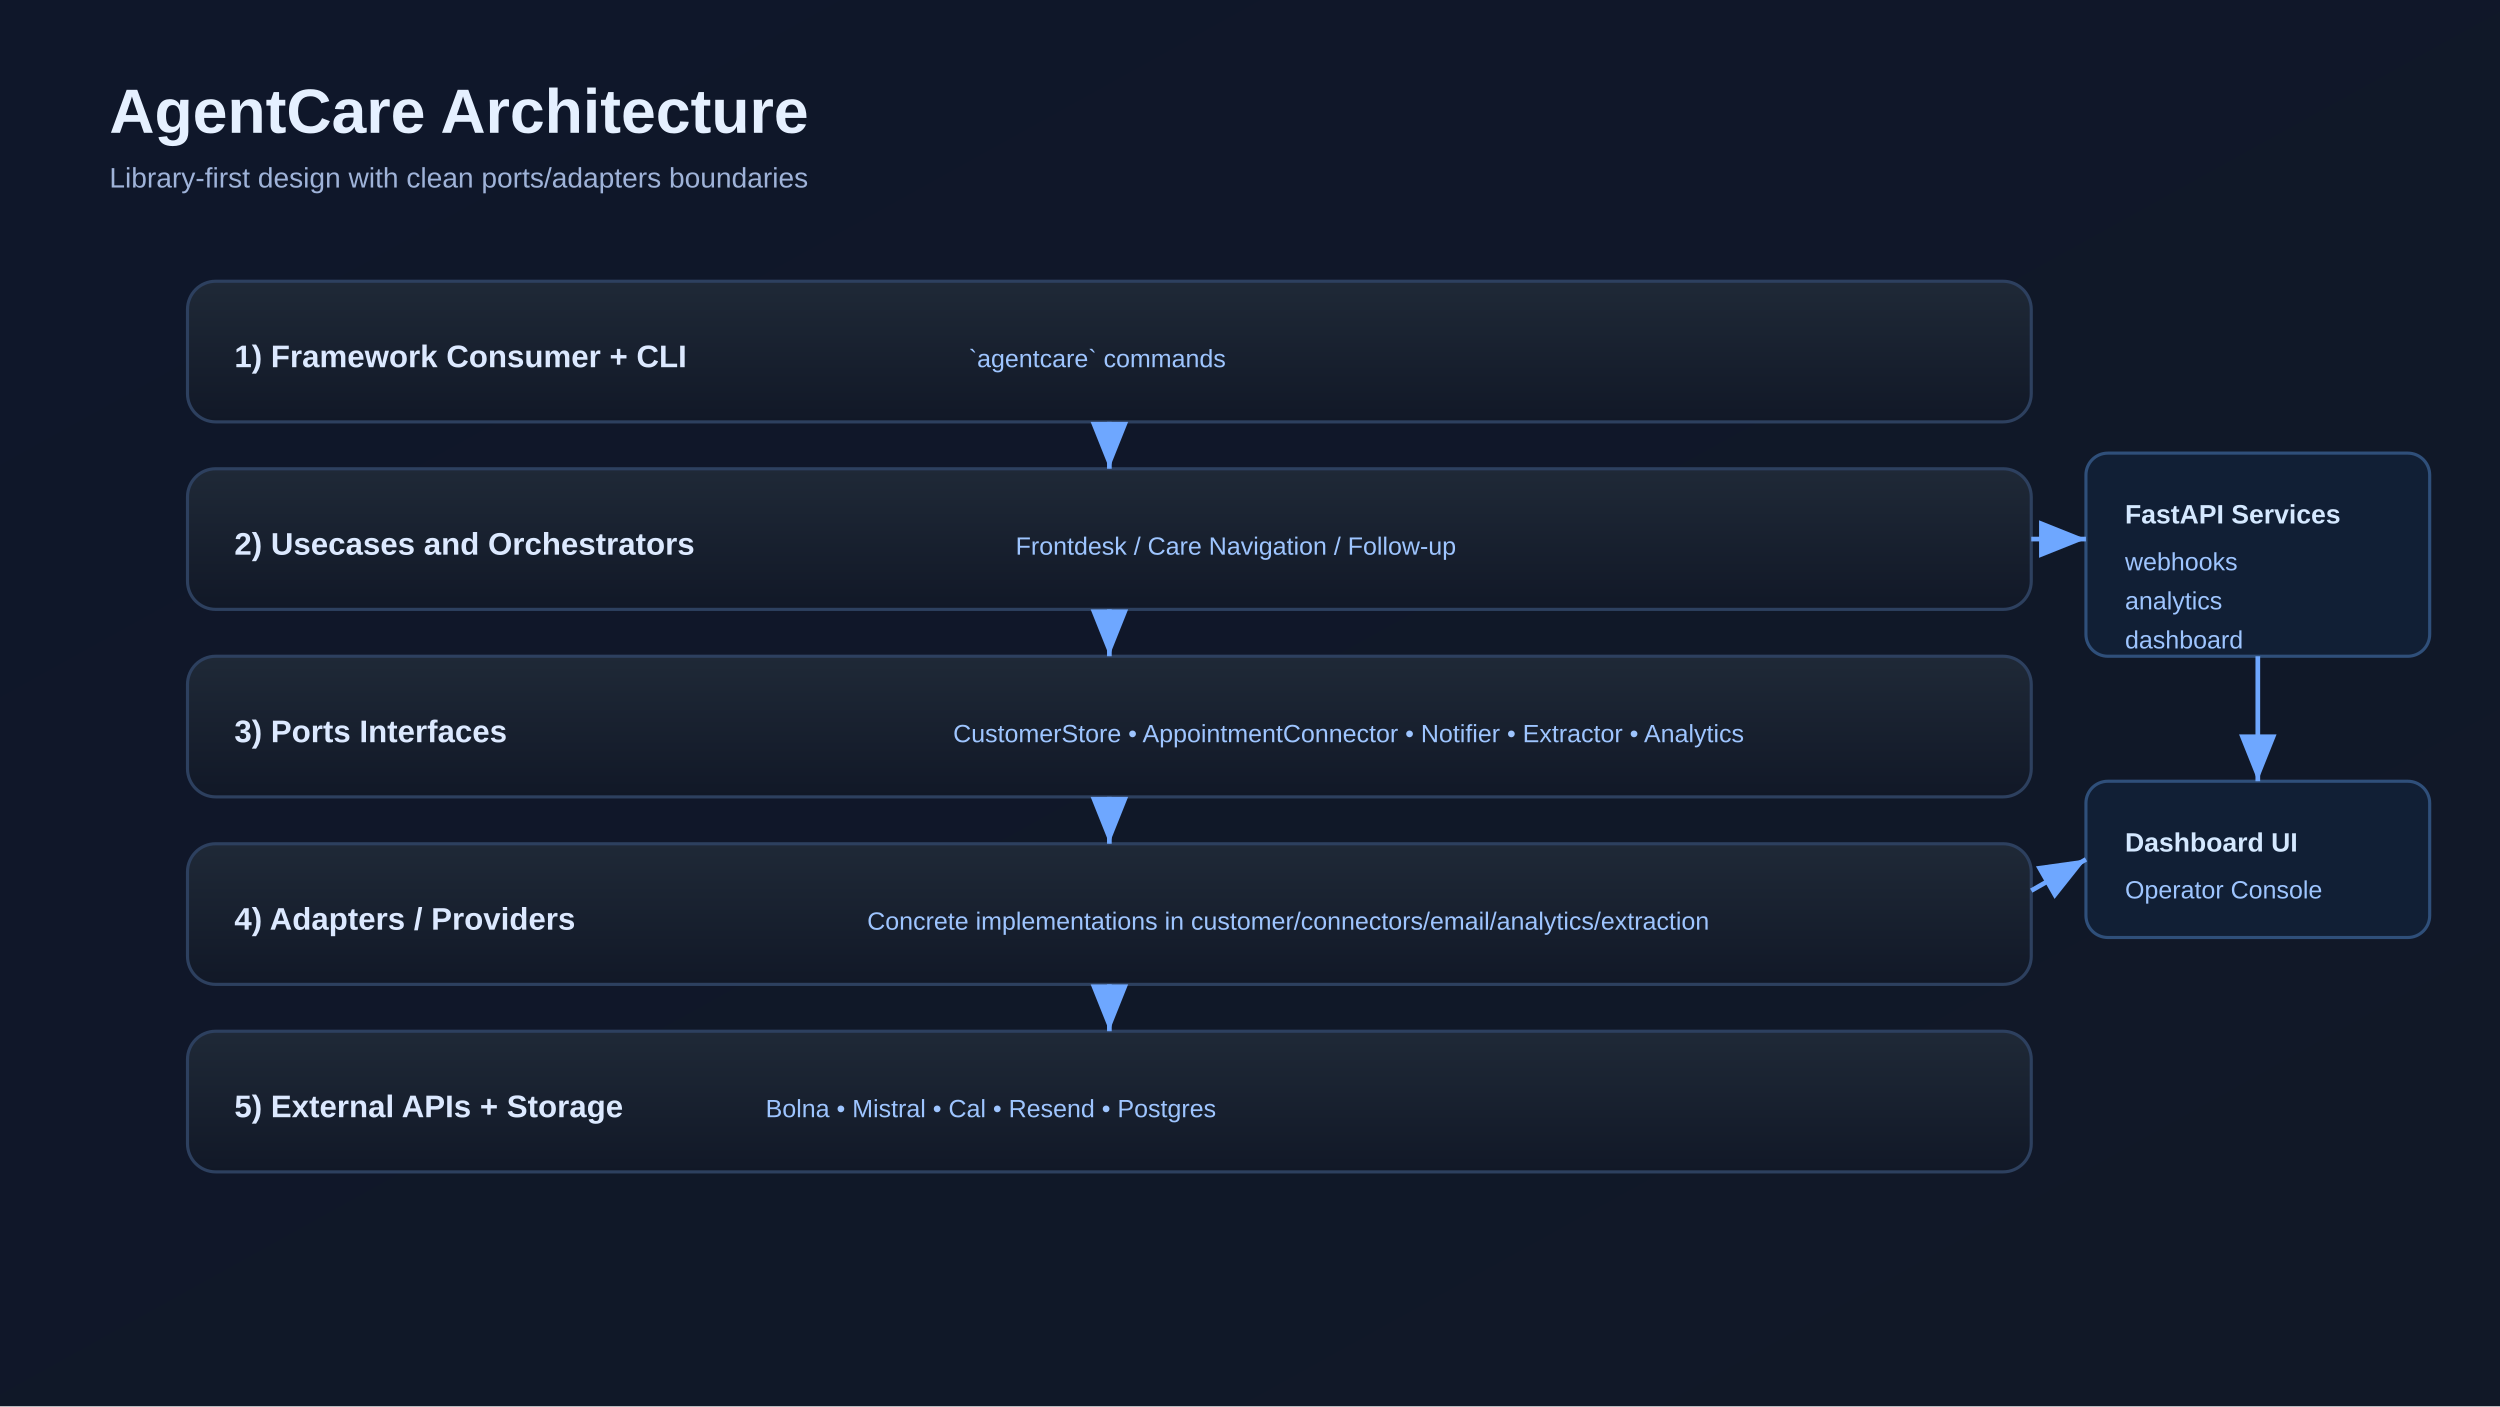
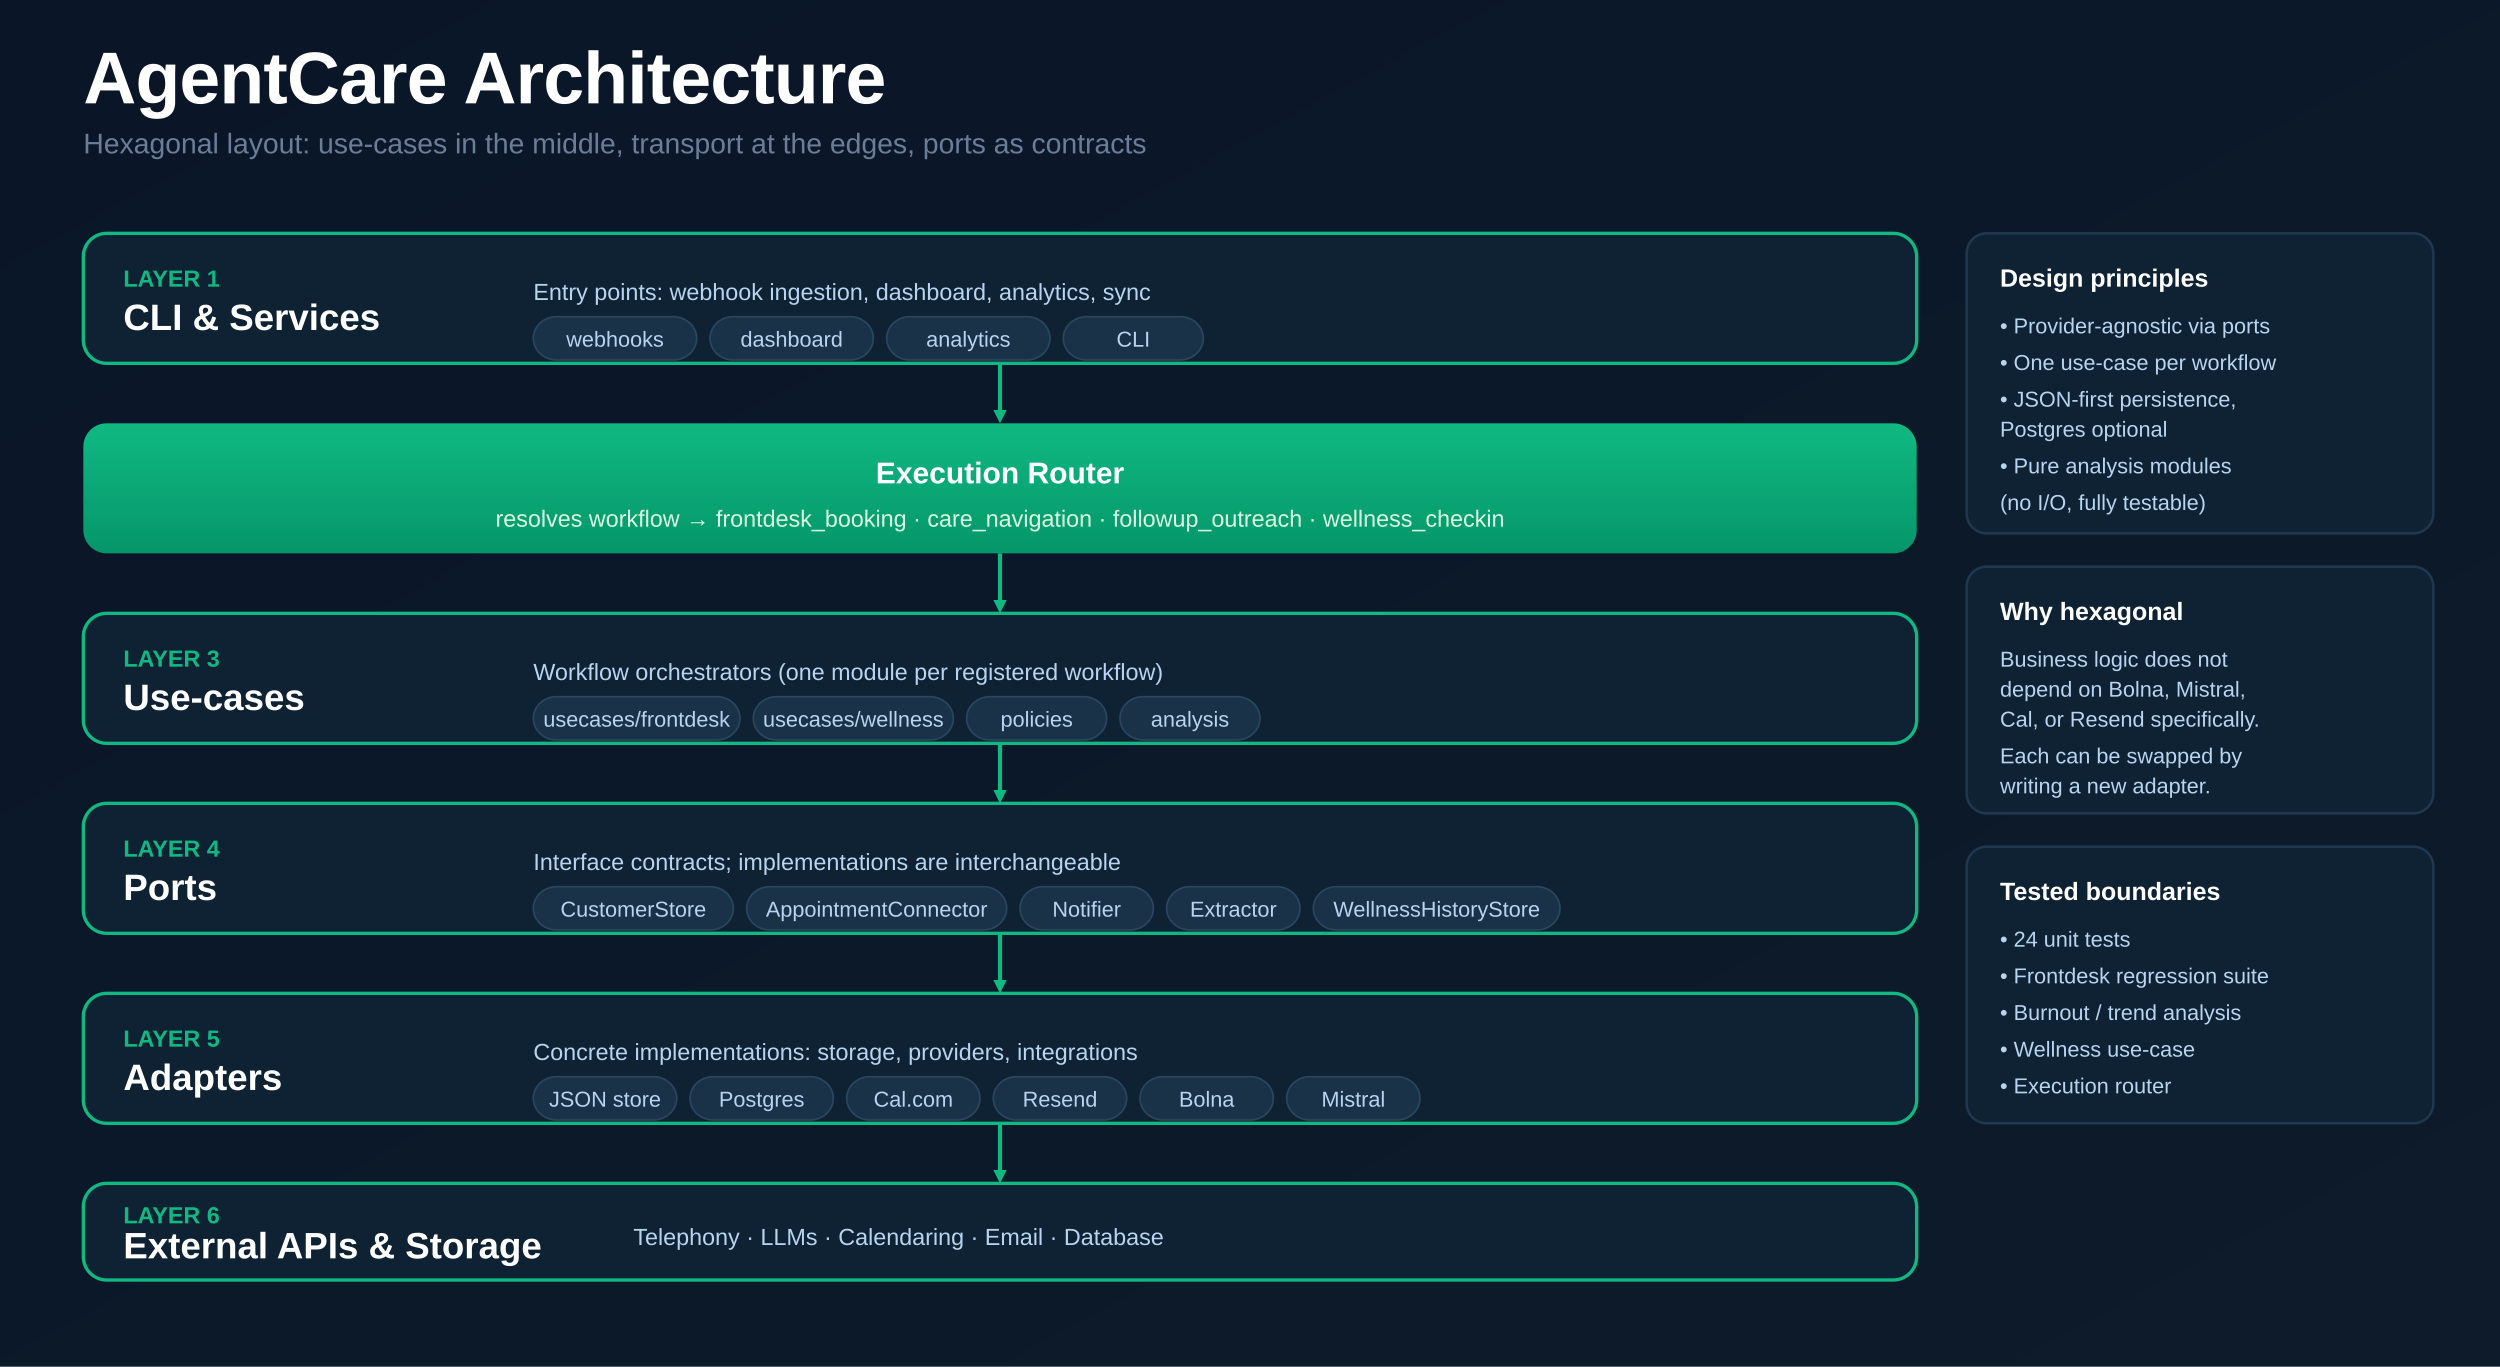
- <svg xmlns="http://www.w3.org/2000/svg" width="1600" height="900" viewBox="0 0 1600 900">
+ <svg xmlns="http://www.w3.org/2000/svg" width="1500" height="820" viewBox="0 0 1500 820" font-family="-apple-system, 'Segoe UI', system-ui, Arial, sans-serif">
  <defs>
    <linearGradient id="bg" x1="0" y1="0" x2="1" y2="1">
-       <stop offset="0%" stop-color="#0f172a" />
-       <stop offset="100%" stop-color="#111827" />
+       <stop offset="0%" stop-color="#0a1628" />
+       <stop offset="100%" stop-color="#0d1b2a" />
    </linearGradient>
-     <linearGradient id="card" x1="0" y1="0" x2="0" y2="1">
-       <stop offset="0%" stop-color="#1f2937" />
-       <stop offset="100%" stop-color="#111827" />
+     <linearGradient id="accentGrad" x1="0" y1="0" x2="0" y2="1">
+       <stop offset="0%" stop-color="#10b981" />
+       <stop offset="100%" stop-color="#059669" />
    </linearGradient>
    <style>
-       .title { font: 700 40px Arial, sans-serif; fill: #e5f0ff; }
-       .subtitle { font: 400 18px Arial, sans-serif; fill: #9fb3d9; }
-       .layer { fill: url(#card); stroke: #2d405f; stroke-width: 2; rx: 18; }
-       .label { font: 700 20px Arial, sans-serif; fill: #dce9ff; }
-       .node { font: 500 16px Arial, sans-serif; fill: #9ec5ff; }
-       .side { fill: #111f35; stroke: #2f4f7a; stroke-width: 2; rx: 14; }
-       .sideLabel { font: 700 17px Arial, sans-serif; fill: #d4e8ff; }
-       .arrow { stroke: #6ea7ff; stroke-width: 3; fill: none; marker-end: url(#m); }
+       .h1 { font-size: 44px; font-weight: 800; fill: #ffffff; letter-spacing: -0.5px; }
+       .tag { font-size: 17px; fill: #6b7d99; font-weight: 400; }
+       .layer { fill: #0f2233; stroke: #10b981; stroke-width: 2; rx: 14; }
+       .layerNum { font-size: 14px; font-weight: 700; fill: #10b981; }
+       .layerTitle { font-size: 22px; font-weight: 700; fill: #ffffff; }
+       .layerDesc { font-size: 14px; fill: #b8d4f0; }
+       .pill { fill: #1a3247; stroke: #2a4660; stroke-width: 1; rx: 14; }
+       .pillText { font-size: 13px; fill: #b8d4f0; font-weight: 500; }
+       .arrow { stroke: #10b981; stroke-width: 2.5; fill: none; }
+       .accent { fill: url(#accentGrad); rx: 14; }
+       .accentText { font-size: 18px; fill: #ffffff; font-weight: 700; }
+       .side { fill: #0f2233; stroke: #1f3850; stroke-width: 1.5; rx: 12; }
+       .sideTitle { font-size: 15px; font-weight: 700; fill: #ffffff; }
+       .sideText { font-size: 13px; fill: #b8d4f0; }
    </style>
-     <marker id="m" markerWidth="10" markerHeight="8" refX="10" refY="4" orient="auto">
-       <polygon points="0,0 10,4 0,8" fill="#6ea7ff" />
-     </marker>
  </defs>
-   <rect width="1600" height="900" fill="url(#bg)" />
-   <text x="70" y="85" class="title">AgentCare Architecture</text>
-   <text x="70" y="120" class="subtitle">Library-first design with clean ports/adapters boundaries</text>
-   <rect x="120" y="180" width="1180" height="90" class="layer" />
-   <text x="150" y="235" class="label">1) Framework Consumer + CLI</text>
-   <text x="620" y="235" class="node">`agentcare` commands</text>
-   <rect x="120" y="300" width="1180" height="90" class="layer" />
-   <text x="150" y="355" class="label">2) Usecases and Orchestrators</text>
-   <text x="650" y="355" class="node">Frontdesk / Care Navigation / Follow-up</text>
-   <rect x="120" y="420" width="1180" height="90" class="layer" />
-   <text x="150" y="475" class="label">3) Ports Interfaces</text>
-   <text x="610" y="475" class="node">CustomerStore • AppointmentConnector • Notifier • Extractor • Analytics</text>
-   <rect x="120" y="540" width="1180" height="90" class="layer" />
-   <text x="150" y="595" class="label">4) Adapters / Providers</text>
-   <text x="555" y="595" class="node">Concrete implementations in customer/connectors/email/analytics/extraction</text>
-   <rect x="120" y="660" width="1180" height="90" class="layer" />
-   <text x="150" y="715" class="label">5) External APIs + Storage</text>
-   <text x="490" y="715" class="node">Bolna • Mistral • Cal • Resend • Postgres</text>
-   <rect x="1335" y="290" width="220" height="130" class="side" />
-   <text x="1360" y="335" class="sideLabel">FastAPI Services</text>
-   <text x="1360" y="365" class="node">webhooks</text>
-   <text x="1360" y="390" class="node">analytics</text>
-   <text x="1360" y="415" class="node">dashboard</text>
-   <rect x="1335" y="500" width="220" height="100" class="side" />
-   <text x="1360" y="545" class="sideLabel">Dashboard UI</text>
-   <text x="1360" y="575" class="node">Operator Console</text>
-   <path d="M710,270 L710,300" class="arrow" />
-   <path d="M710,390 L710,420" class="arrow" />
-   <path d="M710,510 L710,540" class="arrow" />
-   <path d="M710,630 L710,660" class="arrow" />
-   <path d="M1300,345 L1335,345" class="arrow" />
-   <path d="M1300,570 L1335,550" class="arrow" />
-   <path d="M1445,420 L1445,500" class="arrow" />
+   <rect width="1500" height="820" fill="url(#bg)" />
+   <text x="50" y="62" class="h1">AgentCare Architecture</text>
+   <text x="50" y="92" class="tag">Hexagonal layout: use-cases in the middle, transport at the edges, ports as contracts</text>
+   <rect x="50" y="140" width="1100" height="78" class="layer" />
+   <text x="74" y="172" class="layerNum">LAYER 1</text>
+   <text x="74" y="198" class="layerTitle">CLI &amp; Services</text>
+   <text x="320" y="180" class="layerDesc">Entry points: webhook ingestion, dashboard, analytics, sync</text>
+   <rect x="320" y="190" width="98" height="26" class="pill" />
+   <text x="369" y="208" class="pillText" text-anchor="middle">webhooks</text>
+   <rect x="426" y="190" width="98" height="26" class="pill" />
+   <text x="475" y="208" class="pillText" text-anchor="middle">dashboard</text>
+   <rect x="532" y="190" width="98" height="26" class="pill" />
+   <text x="581" y="208" class="pillText" text-anchor="middle">analytics</text>
+   <rect x="638" y="190" width="84" height="26" class="pill" />
+   <text x="680" y="208" class="pillText" text-anchor="middle">CLI</text>
+   <line x1="600" y1="218" x2="600" y2="248" class="arrow" />
+   <polygon points="600,254 596,246 604,246" fill="#10b981" />
+   <rect x="50" y="254" width="1100" height="78" class="accent" />
+   <text x="600" y="290" class="accentText" text-anchor="middle">Execution Router</text>
+   <text x="600" y="316" font-size="14" fill="#dcfce7" text-anchor="middle">resolves workflow → frontdesk_booking · care_navigation · followup_outreach · wellness_checkin</text>
+   <line x1="600" y1="332" x2="600" y2="362" class="arrow" />
+   <polygon points="600,368 596,360 604,360" fill="#10b981" />
+   <rect x="50" y="368" width="1100" height="78" class="layer" />
+   <text x="74" y="400" class="layerNum">LAYER 3</text>
+   <text x="74" y="426" class="layerTitle">Use-cases</text>
+   <text x="320" y="408" class="layerDesc">Workflow orchestrators (one module per registered workflow)</text>
+   <rect x="320" y="418" width="124" height="26" class="pill" />
+   <text x="382" y="436" class="pillText" text-anchor="middle">usecases/frontdesk</text>
+   <rect x="452" y="418" width="120" height="26" class="pill" />
+   <text x="512" y="436" class="pillText" text-anchor="middle">usecases/wellness</text>
+   <rect x="580" y="418" width="84" height="26" class="pill" />
+   <text x="622" y="436" class="pillText" text-anchor="middle">policies</text>
+   <rect x="672" y="418" width="84" height="26" class="pill" />
+   <text x="714" y="436" class="pillText" text-anchor="middle">analysis</text>
+   <line x1="600" y1="446" x2="600" y2="476" class="arrow" />
+   <polygon points="600,482 596,474 604,474" fill="#10b981" />
+   <rect x="50" y="482" width="1100" height="78" class="layer" />
+   <text x="74" y="514" class="layerNum">LAYER 4</text>
+   <text x="74" y="540" class="layerTitle">Ports</text>
+   <text x="320" y="522" class="layerDesc">Interface contracts; implementations are interchangeable</text>
+   <rect x="320" y="532" width="120" height="26" class="pill" />
+   <text x="380" y="550" class="pillText" text-anchor="middle">CustomerStore</text>
+   <rect x="448" y="532" width="156" height="26" class="pill" />
+   <text x="526" y="550" class="pillText" text-anchor="middle">AppointmentConnector</text>
+   <rect x="612" y="532" width="80" height="26" class="pill" />
+   <text x="652" y="550" class="pillText" text-anchor="middle">Notifier</text>
+   <rect x="700" y="532" width="80" height="26" class="pill" />
+   <text x="740" y="550" class="pillText" text-anchor="middle">Extractor</text>
+   <rect x="788" y="532" width="148" height="26" class="pill" />
+   <text x="862" y="550" class="pillText" text-anchor="middle">WellnessHistoryStore</text>
+   <line x1="600" y1="560" x2="600" y2="590" class="arrow" />
+   <polygon points="600,596 596,588 604,588" fill="#10b981" />
+   <rect x="50" y="596" width="1100" height="78" class="layer" />
+   <text x="74" y="628" class="layerNum">LAYER 5</text>
+   <text x="74" y="654" class="layerTitle">Adapters</text>
+   <text x="320" y="636" class="layerDesc">Concrete implementations: storage, providers, integrations</text>
+   <rect x="320" y="646" width="86" height="26" class="pill" />
+   <text x="363" y="664" class="pillText" text-anchor="middle">JSON store</text>
+   <rect x="414" y="646" width="86" height="26" class="pill" />
+   <text x="457" y="664" class="pillText" text-anchor="middle">Postgres</text>
+   <rect x="508" y="646" width="80" height="26" class="pill" />
+   <text x="548" y="664" class="pillText" text-anchor="middle">Cal.com</text>
+   <rect x="596" y="646" width="80" height="26" class="pill" />
+   <text x="636" y="664" class="pillText" text-anchor="middle">Resend</text>
+   <rect x="684" y="646" width="80" height="26" class="pill" />
+   <text x="724" y="664" class="pillText" text-anchor="middle">Bolna</text>
+   <rect x="772" y="646" width="80" height="26" class="pill" />
+   <text x="812" y="664" class="pillText" text-anchor="middle">Mistral</text>
+   <line x1="600" y1="674" x2="600" y2="704" class="arrow" />
+   <polygon points="600,710 596,702 604,702" fill="#10b981" />
+   <rect x="50" y="710" width="1100" height="58" class="layer" />
+   <text x="74" y="734" class="layerNum">LAYER 6</text>
+   <text x="74" y="755" class="layerTitle">External APIs &amp; Storage</text>
+   <text x="380" y="747" class="layerDesc">Telephony · LLMs · Calendaring · Email · Database</text>
+   <rect x="1180" y="140" width="280" height="180" class="side" />
+   <text x="1200" y="172" class="sideTitle">Design principles</text>
+   <text x="1200" y="200" class="sideText">• Provider-agnostic via ports</text>
+   <text x="1200" y="222" class="sideText">• One use-case per workflow</text>
+   <text x="1200" y="244" class="sideText">• JSON-first persistence,</text>
+   <text x="1200" y="262" class="sideText">  Postgres optional</text>
+   <text x="1200" y="284" class="sideText">• Pure analysis modules</text>
+   <text x="1200" y="306" class="sideText">  (no I/O, fully testable)</text>
+   <rect x="1180" y="340" width="280" height="148" class="side" />
+   <text x="1200" y="372" class="sideTitle">Why hexagonal</text>
+   <text x="1200" y="400" class="sideText">Business logic does not</text>
+   <text x="1200" y="418" class="sideText">depend on Bolna, Mistral,</text>
+   <text x="1200" y="436" class="sideText">Cal, or Resend specifically.</text>
+   <text x="1200" y="458" class="sideText">Each can be swapped by</text>
+   <text x="1200" y="476" class="sideText">writing a new adapter.</text>
+   <rect x="1180" y="508" width="280" height="166" class="side" />
+   <text x="1200" y="540" class="sideTitle">Tested boundaries</text>
+   <text x="1200" y="568" class="sideText">• 24 unit tests</text>
+   <text x="1200" y="590" class="sideText">• Frontdesk regression suite</text>
+   <text x="1200" y="612" class="sideText">• Burnout / trend analysis</text>
+   <text x="1200" y="634" class="sideText">• Wellness use-case</text>
+   <text x="1200" y="656" class="sideText">• Execution router</text>
</svg>
